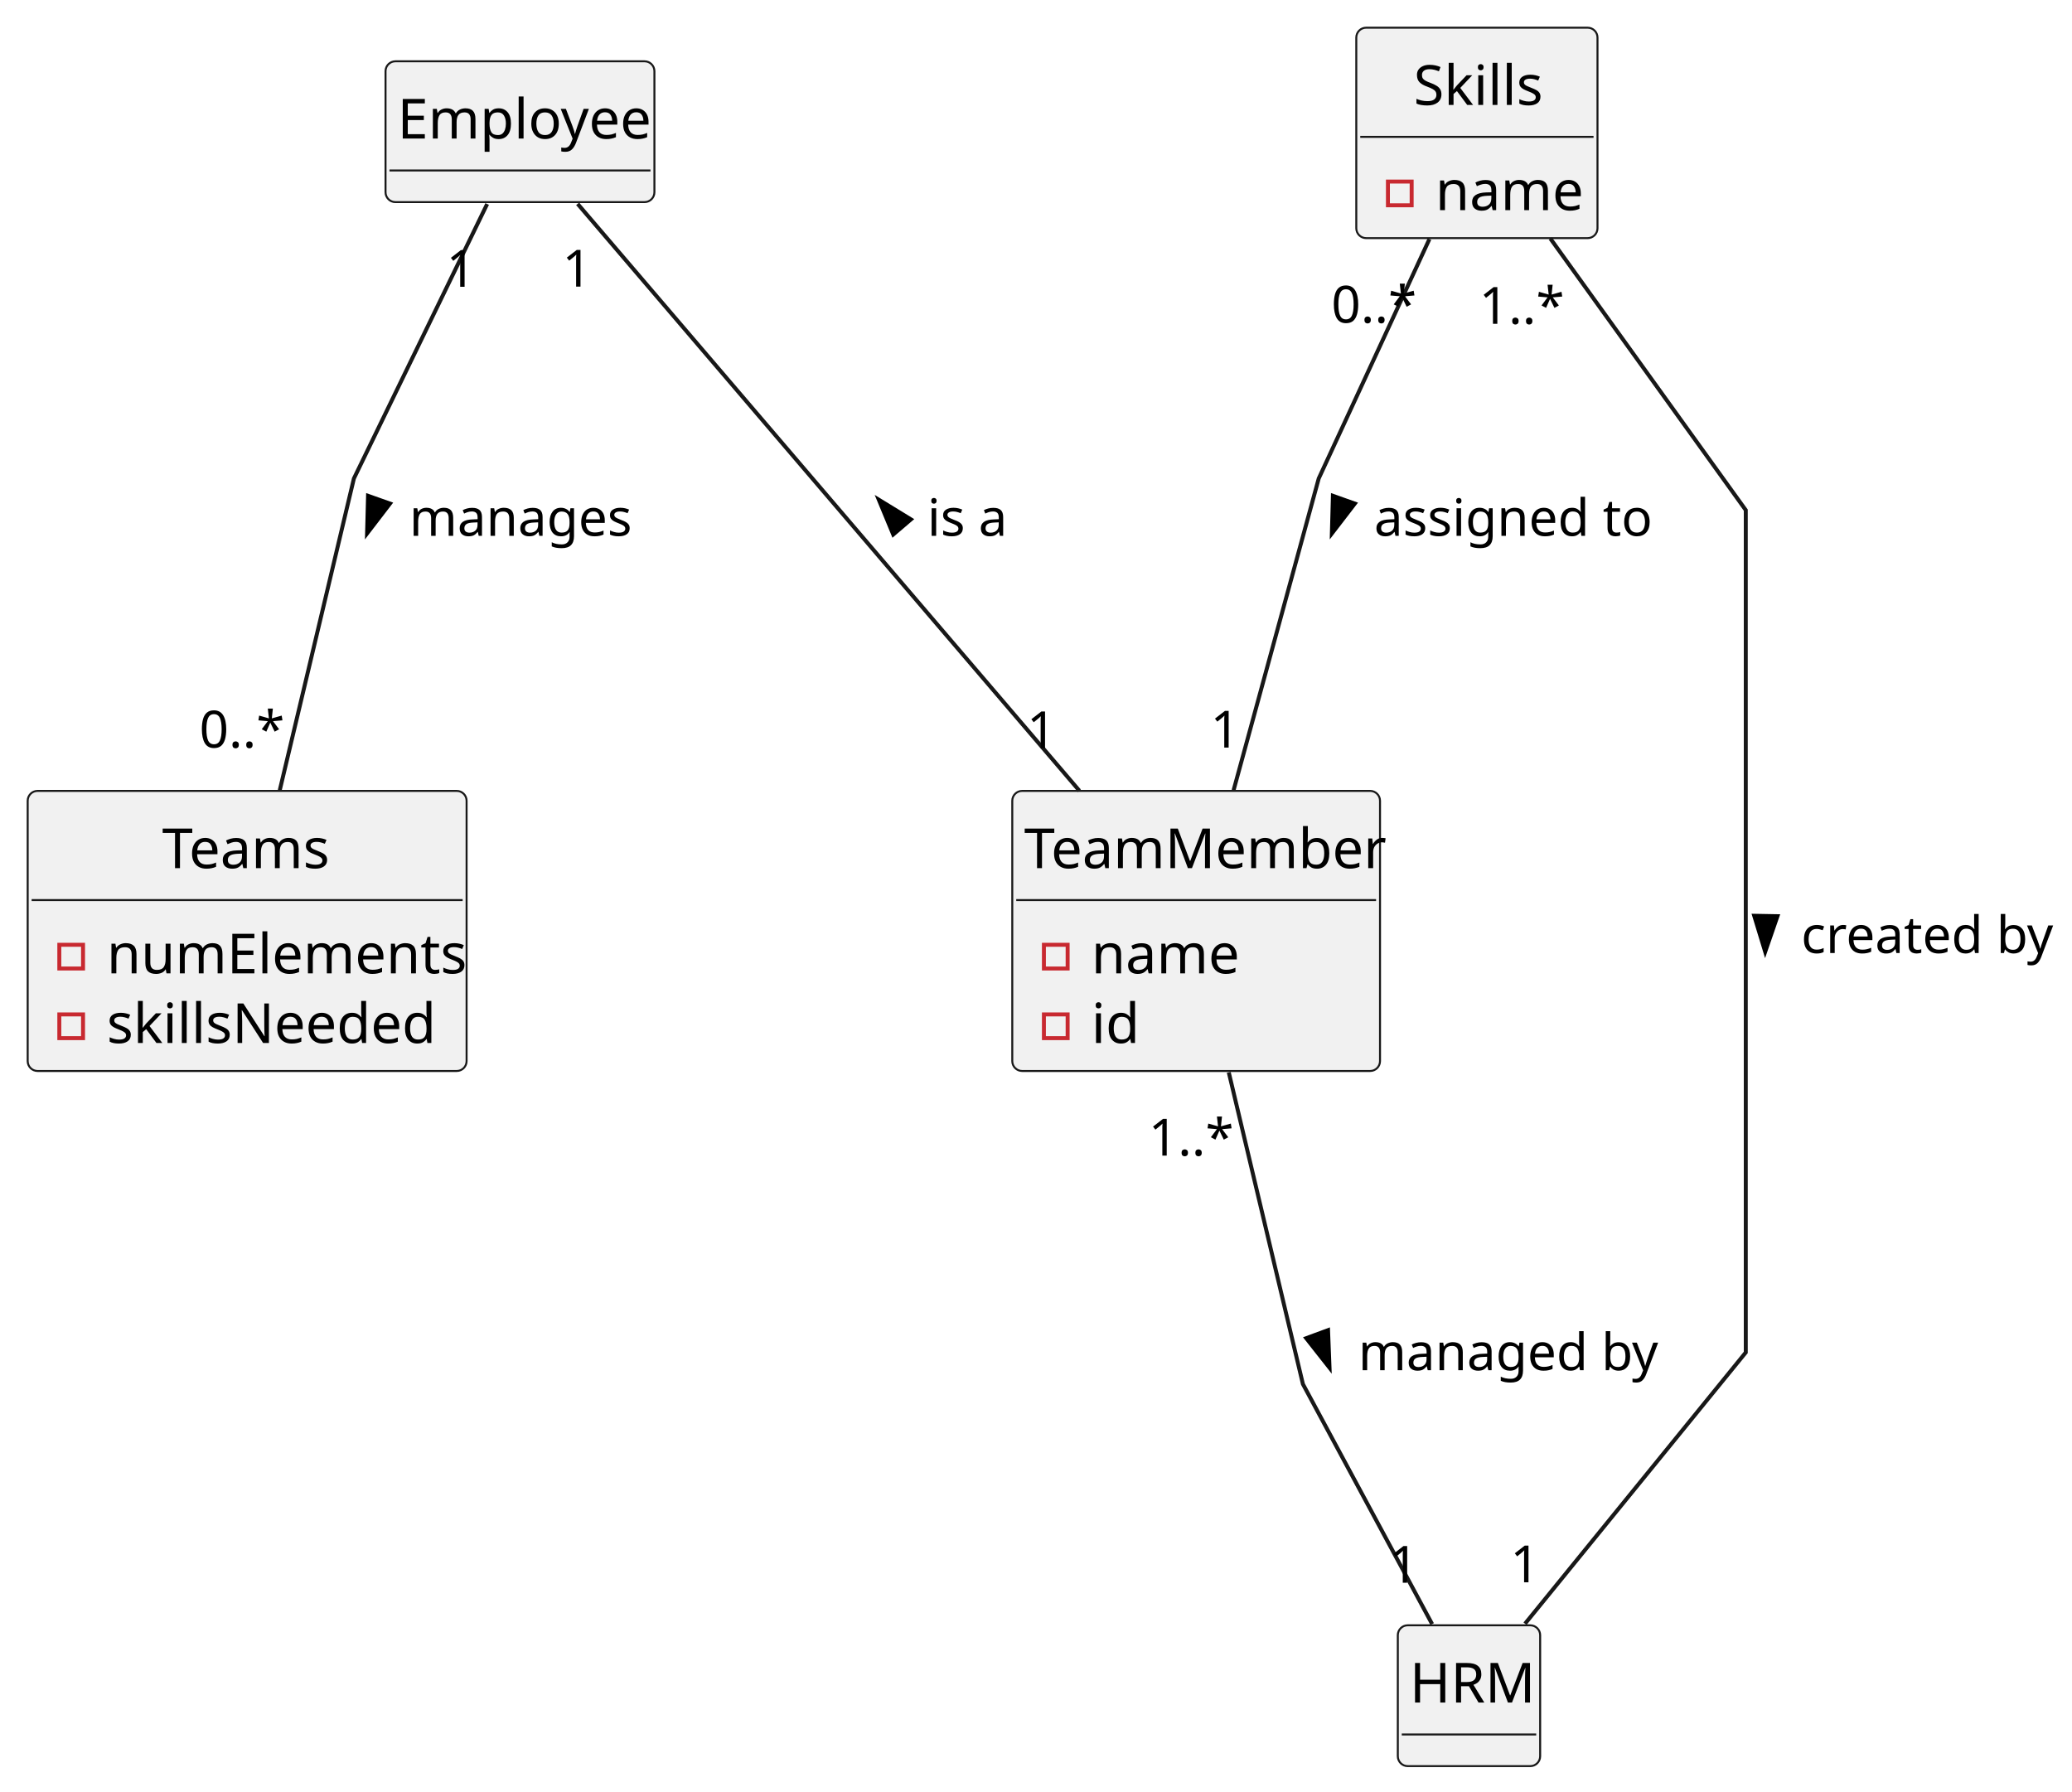
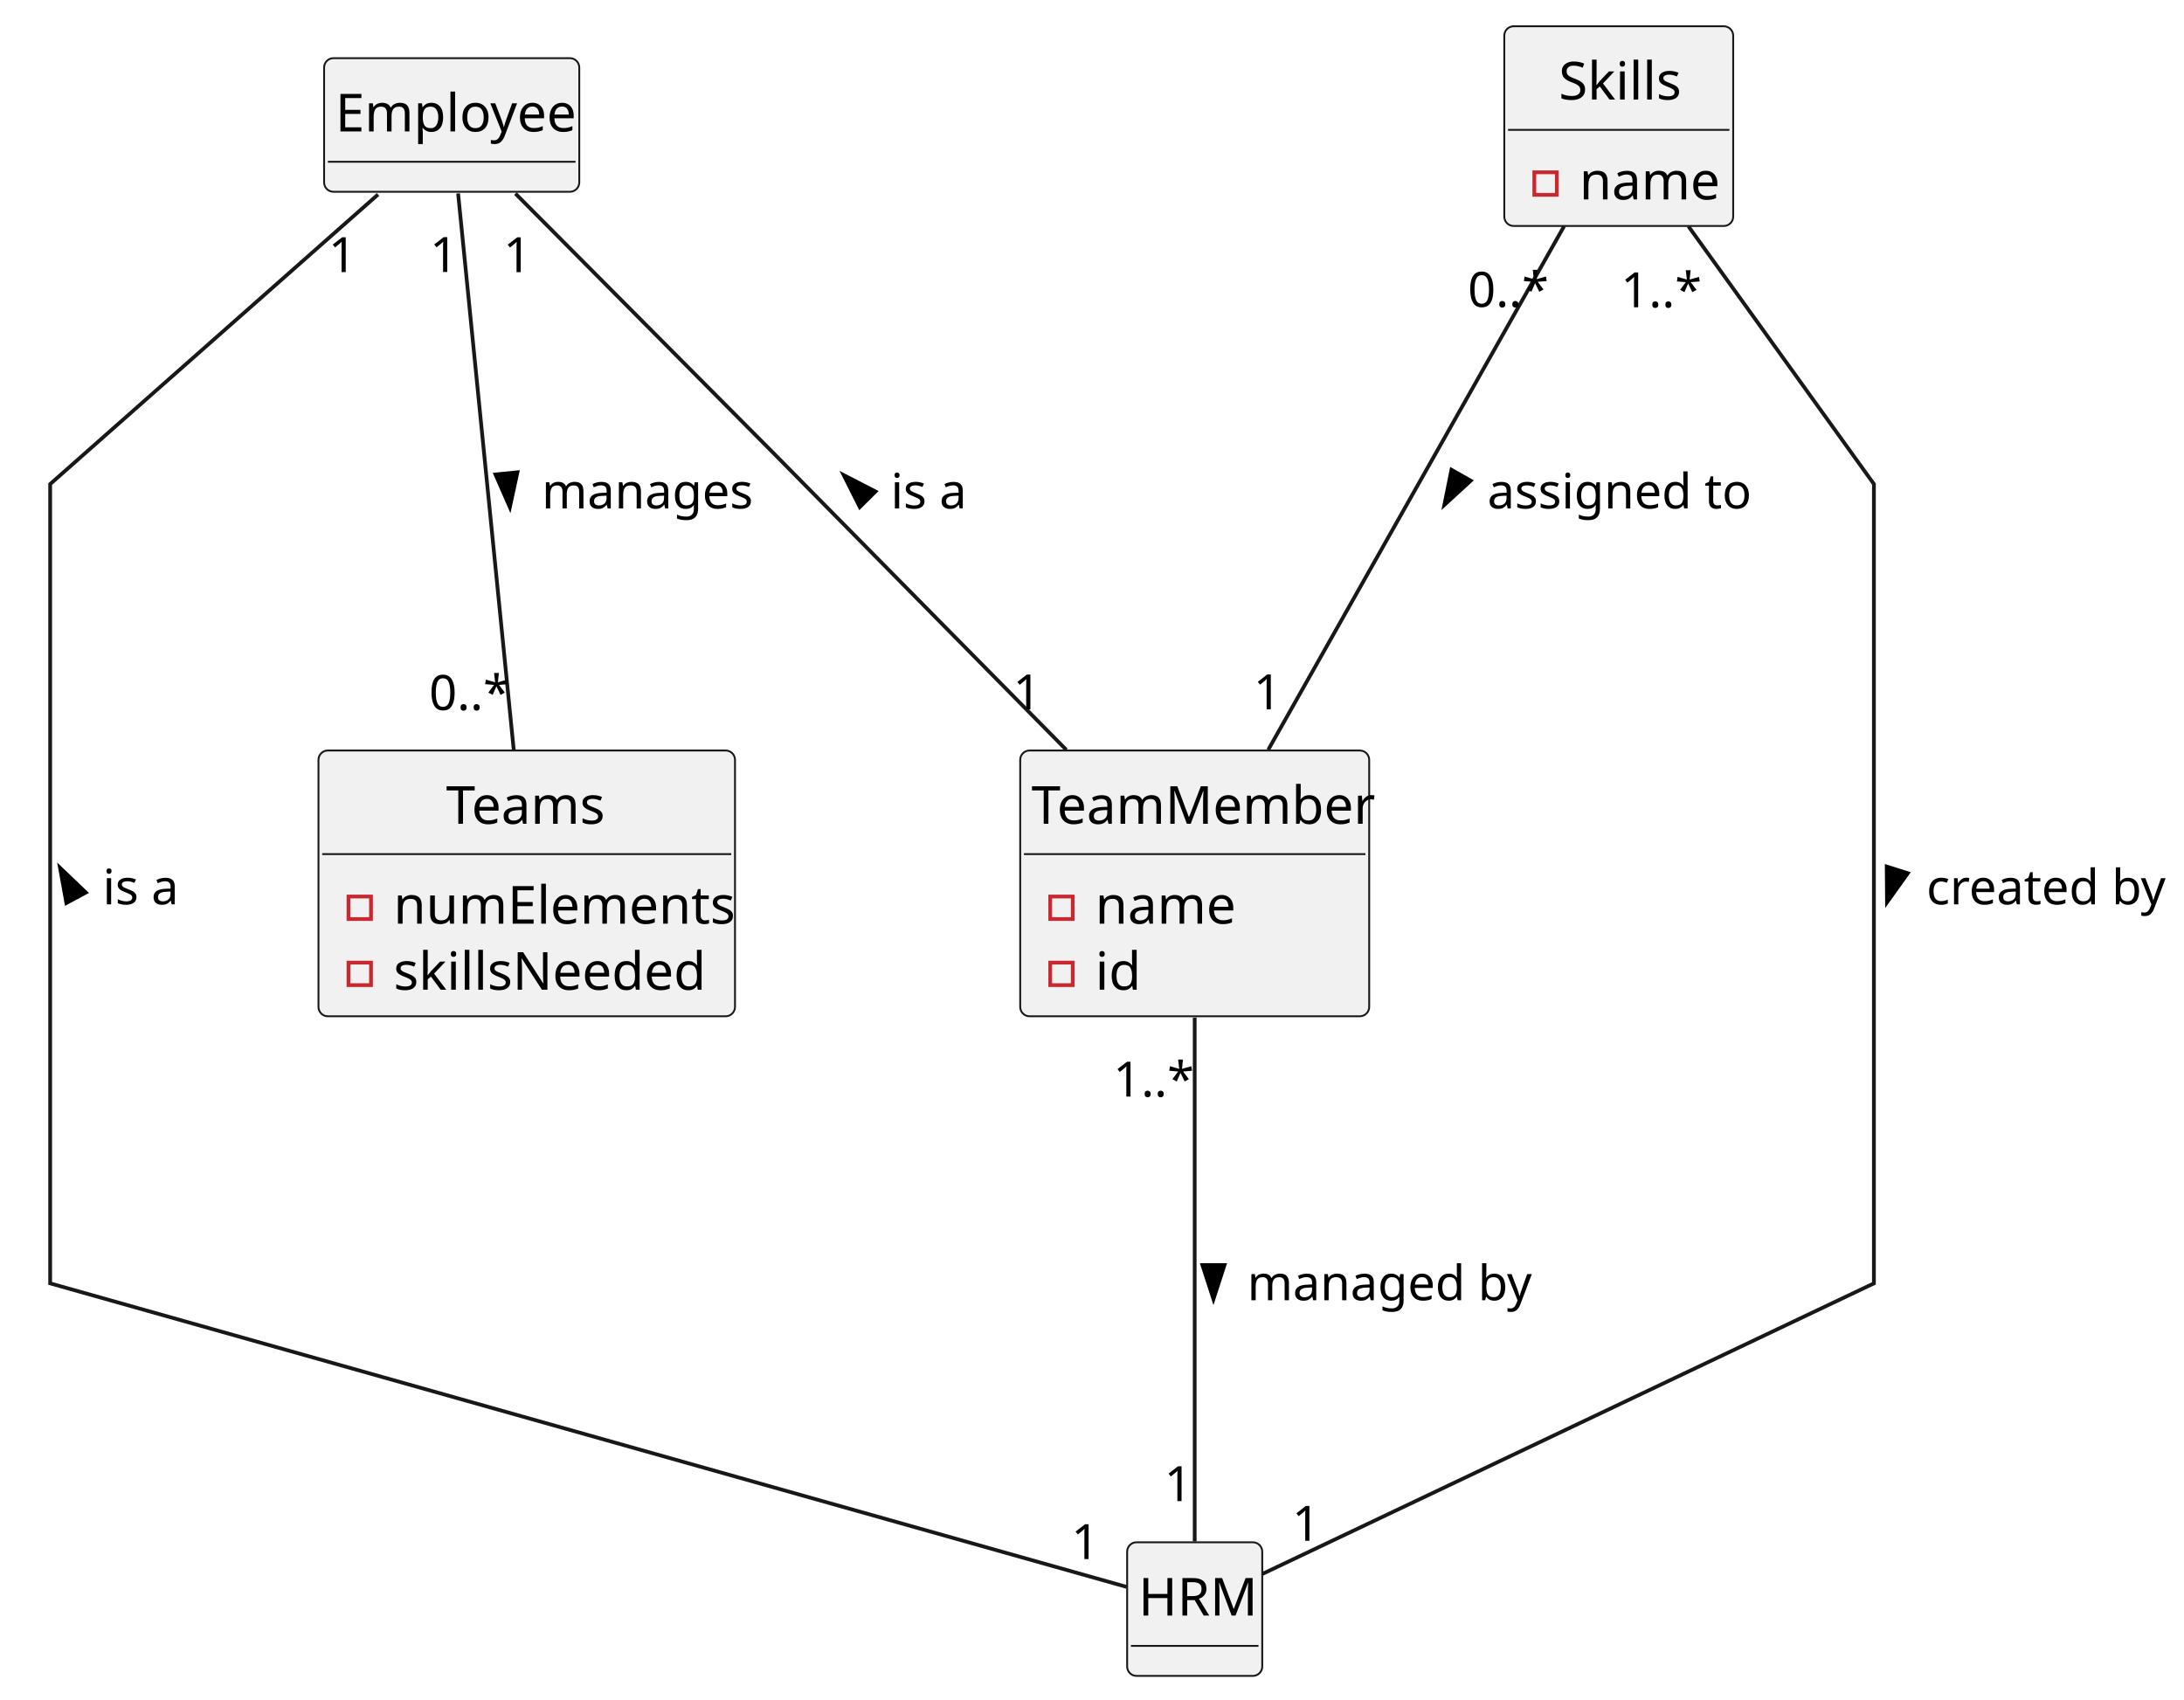
- <svg xmlns="http://www.w3.org/2000/svg" contentStyleType="text/css" height="453px" preserveAspectRatio="none" style="width:524px;height:453px;background:#FFFFFF;" version="1.1" viewBox="0 0 524 453" width="524px" zoomAndPan="magnify">
+ <svg xmlns="http://www.w3.org/2000/svg" contentStyleType="text/css" height="453px" preserveAspectRatio="none" style="width:582px;height:453px;background:#FFFFFF;" version="1.1" viewBox="0 0 582 453" width="582px" zoomAndPan="magnify">
  <defs />
  <g>
    <g id="elem_Employee">
-       <rect codeLine="7" fill="#F1F1F1" height="35.609" id="Employee" rx="2.5" ry="2.5" style="stroke:#181818;stroke-width:0.5;" width="68" x="97.5" y="15.5" />
-       <text fill="#000000" font-family="sans-serif" font-size="14" lengthAdjust="spacing" textLength="62" x="100.5" y="35.033">Employee</text>
-       <line style="stroke:#181818;stroke-width:0.5;" x1="98.5" x2="164.5" y1="43.109" y2="43.109" />
+       <rect codeLine="7" fill="#F1F1F1" height="35.609" id="Employee" rx="2.5" ry="2.5" style="stroke:#181818;stroke-width:0.5;" width="68" x="86.367" y="15.5" />
+       <text fill="#000000" font-family="sans-serif" font-size="14" lengthAdjust="spacing" textLength="62" x="89.367" y="35.033">Employee</text>
+       <line style="stroke:#181818;stroke-width:0.5;" x1="87.367" x2="153.367" y1="43.109" y2="43.109" />
    </g>
    <g id="elem_TeamMember">
-       <rect codeLine="10" fill="#F1F1F1" height="70.828" id="TeamMember" rx="2.5" ry="2.5" style="stroke:#181818;stroke-width:0.5;" width="93" x="256" y="200" />
-       <text fill="#000000" font-family="sans-serif" font-size="14" lengthAdjust="spacing" textLength="87" x="259" y="219.533">TeamMember</text>
-       <line style="stroke:#181818;stroke-width:0.5;" x1="257" x2="348" y1="227.609" y2="227.609" />
-       <rect fill="none" height="6" style="stroke:#C82930;stroke-width:1.0;" width="6" x="264" y="238.914" />
-       <text fill="#000000" font-family="sans-serif" font-size="14" lengthAdjust="spacing" textLength="35" x="276" y="246.143">name</text>
-       <rect fill="none" height="6" style="stroke:#C82930;stroke-width:1.0;" width="6" x="264" y="256.523" />
-       <text fill="#000000" font-family="sans-serif" font-size="14" lengthAdjust="spacing" textLength="11" x="276" y="263.752">id</text>
+       <rect codeLine="10" fill="#F1F1F1" height="70.828" id="TeamMember" rx="2.5" ry="2.5" style="stroke:#181818;stroke-width:0.5;" width="93" x="271.867" y="200" />
+       <text fill="#000000" font-family="sans-serif" font-size="14" lengthAdjust="spacing" textLength="87" x="274.867" y="219.533">TeamMember</text>
+       <line style="stroke:#181818;stroke-width:0.5;" x1="272.867" x2="363.867" y1="227.609" y2="227.609" />
+       <rect fill="none" height="6" style="stroke:#C82930;stroke-width:1.0;" width="6" x="279.867" y="238.914" />
+       <text fill="#000000" font-family="sans-serif" font-size="14" lengthAdjust="spacing" textLength="35" x="291.867" y="246.143">name</text>
+       <rect fill="none" height="6" style="stroke:#C82930;stroke-width:1.0;" width="6" x="279.867" y="256.523" />
+       <text fill="#000000" font-family="sans-serif" font-size="14" lengthAdjust="spacing" textLength="11" x="291.867" y="263.752">id</text>
    </g>
    <g id="elem_HRM">
-       <rect codeLine="15" fill="#F1F1F1" height="35.609" id="HRM" rx="2.5" ry="2.5" style="stroke:#181818;stroke-width:0.5;" width="36" x="353.5" y="411" />
-       <text fill="#000000" font-family="sans-serif" font-size="14" lengthAdjust="spacing" textLength="30" x="356.5" y="430.533">HRM</text>
-       <line style="stroke:#181818;stroke-width:0.5;" x1="354.5" x2="388.5" y1="438.609" y2="438.609" />
+       <rect codeLine="15" fill="#F1F1F1" height="35.609" id="HRM" rx="2.5" ry="2.5" style="stroke:#181818;stroke-width:0.5;" width="36" x="300.367" y="411" />
+       <text fill="#000000" font-family="sans-serif" font-size="14" lengthAdjust="spacing" textLength="30" x="303.367" y="430.533">HRM</text>
+       <line style="stroke:#181818;stroke-width:0.5;" x1="301.367" x2="335.367" y1="438.609" y2="438.609" />
    </g>
    <g id="elem_Skills">
-       <rect codeLine="18" fill="#F1F1F1" height="53.219" id="Skills" rx="2.5" ry="2.5" style="stroke:#181818;stroke-width:0.5;" width="61" x="343" y="7" />
-       <text fill="#000000" font-family="sans-serif" font-size="14" lengthAdjust="spacing" textLength="32" x="357.5" y="26.533">Skills</text>
-       <line style="stroke:#181818;stroke-width:0.5;" x1="344" x2="403" y1="34.609" y2="34.609" />
-       <rect fill="none" height="6" style="stroke:#C82930;stroke-width:1.0;" width="6" x="351" y="45.914" />
-       <text fill="#000000" font-family="sans-serif" font-size="14" lengthAdjust="spacing" textLength="35" x="363" y="53.143">name</text>
+       <rect codeLine="18" fill="#F1F1F1" height="53.219" id="Skills" rx="2.5" ry="2.5" style="stroke:#181818;stroke-width:0.5;" width="61" x="400.867" y="7" />
+       <text fill="#000000" font-family="sans-serif" font-size="14" lengthAdjust="spacing" textLength="32" x="415.367" y="26.533">Skills</text>
+       <line style="stroke:#181818;stroke-width:0.5;" x1="401.867" x2="460.867" y1="34.609" y2="34.609" />
+       <rect fill="none" height="6" style="stroke:#C82930;stroke-width:1.0;" width="6" x="408.867" y="45.914" />
+       <text fill="#000000" font-family="sans-serif" font-size="14" lengthAdjust="spacing" textLength="35" x="420.867" y="53.143">name</text>
    </g>
    <g id="elem_Teams">
-       <rect codeLine="22" fill="#F1F1F1" height="70.828" id="Teams" rx="2.5" ry="2.5" style="stroke:#181818;stroke-width:0.5;" width="111" x="7" y="200" />
-       <text fill="#000000" font-family="sans-serif" font-size="14" lengthAdjust="spacing" textLength="43" x="41" y="219.533">Teams</text>
-       <line style="stroke:#181818;stroke-width:0.5;" x1="8" x2="117" y1="227.609" y2="227.609" />
-       <rect fill="none" height="6" style="stroke:#C82930;stroke-width:1.0;" width="6" x="15" y="238.914" />
-       <text fill="#000000" font-family="sans-serif" font-size="14" lengthAdjust="spacing" textLength="85" x="27" y="246.143">numElements</text>
-       <rect fill="none" height="6" style="stroke:#C82930;stroke-width:1.0;" width="6" x="15" y="256.523" />
-       <text fill="#000000" font-family="sans-serif" font-size="14" lengthAdjust="spacing" textLength="79" x="27" y="263.752">skillsNeeded</text>
+       <rect codeLine="22" fill="#F1F1F1" height="70.828" id="Teams" rx="2.5" ry="2.5" style="stroke:#181818;stroke-width:0.5;" width="111" x="84.867" y="200" />
+       <text fill="#000000" font-family="sans-serif" font-size="14" lengthAdjust="spacing" textLength="43" x="118.867" y="219.533">Teams</text>
+       <line style="stroke:#181818;stroke-width:0.5;" x1="85.867" x2="194.867" y1="227.609" y2="227.609" />
+       <rect fill="none" height="6" style="stroke:#C82930;stroke-width:1.0;" width="6" x="92.867" y="238.914" />
+       <text fill="#000000" font-family="sans-serif" font-size="14" lengthAdjust="spacing" textLength="85" x="104.867" y="246.143">numElements</text>
+       <rect fill="none" height="6" style="stroke:#C82930;stroke-width:1.0;" width="6" x="92.867" y="256.523" />
+       <text fill="#000000" font-family="sans-serif" font-size="14" lengthAdjust="spacing" textLength="79" x="104.867" y="263.752">skillsNeeded</text>
    </g>
    <g id="link_Employee_TeamMember">
-       <path codeLine="27" d="M146.08,51.55 C174.11,84.33 235.99,156.71 272.97,199.96 " fill="none" id="Employee-TeamMember" style="stroke:#181818;stroke-width:1.0;" />
-       <polygon fill="#000000" points="222.251,126.376,225.895,135.16,230.363,131.34,222.251,126.376" style="stroke:#000000;stroke-width:1.0;" />
-       <text fill="#000000" font-family="sans-serif" font-size="13" lengthAdjust="spacing" textLength="21" x="234.5" y="135.495">is a</text>
-       <text fill="#000000" font-family="sans-serif" font-size="13" lengthAdjust="spacing" textLength="7" x="142.196" y="72.476">1</text>
-       <text fill="#000000" font-family="sans-serif" font-size="13" lengthAdjust="spacing" textLength="7" x="259.674" y="189.205">1</text>
+       <path codeLine="27" d="M137.357,51.59 C162.417,76.8 206.367,121 206.367,121 C206.367,121 251.217,166.45 284.157,199.83 " fill="none" id="Employee-TeamMember" style="stroke:#181818;stroke-width:1.0;" />
+       <polygon fill="#000000" points="224.849,126.623,229.125,135.118,233.302,130.982,224.849,126.623" style="stroke:#000000;stroke-width:1.0;" />
+       <text fill="#000000" font-family="sans-serif" font-size="13" lengthAdjust="spacing" textLength="21" x="237.367" y="135.495">is a</text>
+       <text fill="#000000" font-family="sans-serif" font-size="13" lengthAdjust="spacing" textLength="7" x="134.151" y="72.527">1</text>
+       <text fill="#000000" font-family="sans-serif" font-size="13" lengthAdjust="spacing" textLength="7" x="269.969" y="189.05">1</text>
    </g>
    <g id="link_Employee_Teams">
-       <path codeLine="28" d="M123.2,51.59 C110.96,76.8 89.5,121 89.5,121 C89.5,121 78.69,166.45 70.75,199.83 " fill="none" id="Employee-Teams" style="stroke:#181818;stroke-width:1.0;" />
-       <polygon fill="#000000" points="92.832,134.889,98.62,127.343,93.079,125.382,92.832,134.889" style="stroke:#000000;stroke-width:1.0;" />
-       <text fill="#000000" font-family="sans-serif" font-size="13" lengthAdjust="spacing" textLength="53" x="103.5" y="135.495">manages</text>
-       <text fill="#000000" font-family="sans-serif" font-size="13" lengthAdjust="spacing" textLength="7" x="112.881" y="72.527">1</text>
-       <text fill="#000000" font-family="sans-serif" font-size="13" lengthAdjust="spacing" textLength="20" x="50.416" y="189.05">0..*</text>
+       <path codeLine="28" d="M122.077,51.55 C125.347,84.33 132.587,156.71 136.917,199.96 " fill="none" id="Employee-Teams" style="stroke:#181818;stroke-width:1.0;" />
+       <polygon fill="#000000" points="135.865,135.151,137.889,125.858,132.041,126.443,135.865,135.151" style="stroke:#000000;stroke-width:1.0;" />
+       <text fill="#000000" font-family="sans-serif" font-size="13" lengthAdjust="spacing" textLength="53" x="144.367" y="135.495">manages</text>
+       <text fill="#000000" font-family="sans-serif" font-size="13" lengthAdjust="spacing" textLength="7" x="114.574" y="72.476">1</text>
+       <text fill="#000000" font-family="sans-serif" font-size="13" lengthAdjust="spacing" textLength="20" x="114.353" y="189.205">0..*</text>
    </g>
    <g id="link_TeamMember_HRM">
-       <path codeLine="30" d="M310.75,271.17 C318.69,304.55 329.5,350 329.5,350 C329.5,350 349.81,387.71 362.18,410.69 " fill="none" id="TeamMember-HRM" style="stroke:#181818;stroke-width:1.0;" />
-       <polygon fill="#000000" points="336.229,345.867,335.858,336.364,330.343,338.397,336.229,345.867" style="stroke:#000000;stroke-width:1.0;" />
-       <text fill="#000000" font-family="sans-serif" font-size="13" lengthAdjust="spacing" textLength="71" x="343.5" y="346.495">managed by</text>
-       <text fill="#000000" font-family="sans-serif" font-size="13" lengthAdjust="spacing" textLength="20" x="290.449" y="292.216">1..*</text>
-       <text fill="#000000" font-family="sans-serif" font-size="13" lengthAdjust="spacing" textLength="7" x="351.254" y="400.241">1</text>
+       <path codeLine="30" d="M318.367,271.18 C318.367,312.35 318.367,379.38 318.367,410.77 " fill="none" id="TeamMember-HRM" style="stroke:#181818;stroke-width:1.0;" />
+       <polygon fill="#000000" points="323.367,346.176,326.306,337.131,320.428,337.131,323.367,346.176" style="stroke:#000000;stroke-width:1.0;" />
+       <text fill="#000000" font-family="sans-serif" font-size="13" lengthAdjust="spacing" textLength="71" x="332.367" y="346.495">managed by</text>
+       <text fill="#000000" font-family="sans-serif" font-size="13" lengthAdjust="spacing" textLength="20" x="296.649" y="292.228">1..*</text>
+       <text fill="#000000" font-family="sans-serif" font-size="13" lengthAdjust="spacing" textLength="7" x="310.252" y="400.023">1</text>
    </g>
    <g id="link_Skills_HRM">
-       <path codeLine="32" d="M392.08,60.32 C412.21,88.3 441.5,129 441.5,129 C441.5,129 441.5,129 441.5,342 C441.5,342 406.12,385.47 385.67,410.6 " fill="none" id="Skills-HRM" style="stroke:#181818;stroke-width:1.0;" />
-       <polygon fill="#000000" points="446.409,240.675,449.512,231.685,443.636,231.578,446.409,240.675" style="stroke:#000000;stroke-width:1.0;" />
-       <text fill="#000000" font-family="sans-serif" font-size="13" lengthAdjust="spacing" textLength="61" x="455.5" y="240.995">created by</text>
-       <text fill="#000000" font-family="sans-serif" font-size="13" lengthAdjust="spacing" textLength="20" x="374.064" y="81.883">1..*</text>
-       <text fill="#000000" font-family="sans-serif" font-size="13" lengthAdjust="spacing" textLength="7" x="381.938" y="400.124">1</text>
+       <path codeLine="32" d="M449.947,60.32 C470.077,88.3 499.367,129 499.367,129 C499.367,129 499.367,129 499.367,342 C499.367,342 382.167,397.69 336.387,419.44 " fill="none" id="Skills-HRM" style="stroke:#181818;stroke-width:1.0;" />
+       <polygon fill="#000000" points="502.86,240.443,508.389,232.705,502.785,230.933,502.86,240.443" style="stroke:#000000;stroke-width:1.0;" />
+       <text fill="#000000" font-family="sans-serif" font-size="13" lengthAdjust="spacing" textLength="61" x="513.367" y="240.995">created by</text>
+       <text fill="#000000" font-family="sans-serif" font-size="13" lengthAdjust="spacing" textLength="20" x="431.932" y="81.883">1..*</text>
+       <text fill="#000000" font-family="sans-serif" font-size="13" lengthAdjust="spacing" textLength="7" x="344.323" y="410.597">1</text>
    </g>
    <g id="link_Skills_TeamMember">
-       <path codeLine="33" d="M361.5,60.45 C349.72,85.93 333.5,121 333.5,121 C333.5,121 321.09,166.45 311.97,199.83 " fill="none" id="Skills-TeamMember" style="stroke:#181818;stroke-width:1.0;" />
-       <polygon fill="#000000" points="336.826,134.887,342.624,127.348,337.085,125.38,336.826,134.887" style="stroke:#000000;stroke-width:1.0;" />
-       <text fill="#000000" font-family="sans-serif" font-size="13" lengthAdjust="spacing" textLength="67" x="347.5" y="135.495">assigned to</text>
-       <text fill="#000000" font-family="sans-serif" font-size="13" lengthAdjust="spacing" textLength="20" x="336.688" y="81.605">0..*</text>
-       <text fill="#000000" font-family="sans-serif" font-size="13" lengthAdjust="spacing" textLength="7" x="306.108" y="189.05">1</text>
+       <path codeLine="33" d="M416.827,60.24 C396.737,95.79 360.437,160.04 337.967,199.8 " fill="none" id="Skills-TeamMember" style="stroke:#181818;stroke-width:1.0;" />
+       <polygon fill="#000000" points="384.908,134.529,391.916,128.1,386.799,125.208,384.908,134.529" style="stroke:#000000;stroke-width:1.0;" />
+       <text fill="#000000" font-family="sans-serif" font-size="13" lengthAdjust="spacing" textLength="67" x="396.367" y="135.495">assigned to</text>
+       <text fill="#000000" font-family="sans-serif" font-size="13" lengthAdjust="spacing" textLength="20" x="391.152" y="81.784">0..*</text>
+       <text fill="#000000" font-family="sans-serif" font-size="13" lengthAdjust="spacing" textLength="7" x="334.036" y="189.015">1</text>
+     </g>
+     <g id="link_HRM_Employee">
+       <path codeLine="35" d="M300.197,422.88 C234.537,404.36 13.367,342 13.367,342 C13.367,129 13.367,129 13.367,129 C13.367,129 69.847,79.11 100.737,51.83 " fill="none" id="HRM-Employee" style="stroke:#181818;stroke-width:1.0;" />
+       <polygon fill="#000000" points="16,231.272,17.694,240.63,22.871,237.847,16,231.272" style="stroke:#000000;stroke-width:1.0;" />
+       <text fill="#000000" font-family="sans-serif" font-size="13" lengthAdjust="spacing" textLength="21" x="27.367" y="240.995">is a</text>
+       <text fill="#000000" font-family="sans-serif" font-size="13" lengthAdjust="spacing" textLength="7" x="285.478" y="415.477">1</text>
+       <text fill="#000000" font-family="sans-serif" font-size="13" lengthAdjust="spacing" textLength="7" x="87.521" y="72.501">1</text>
    </g>
  </g>
</svg>
